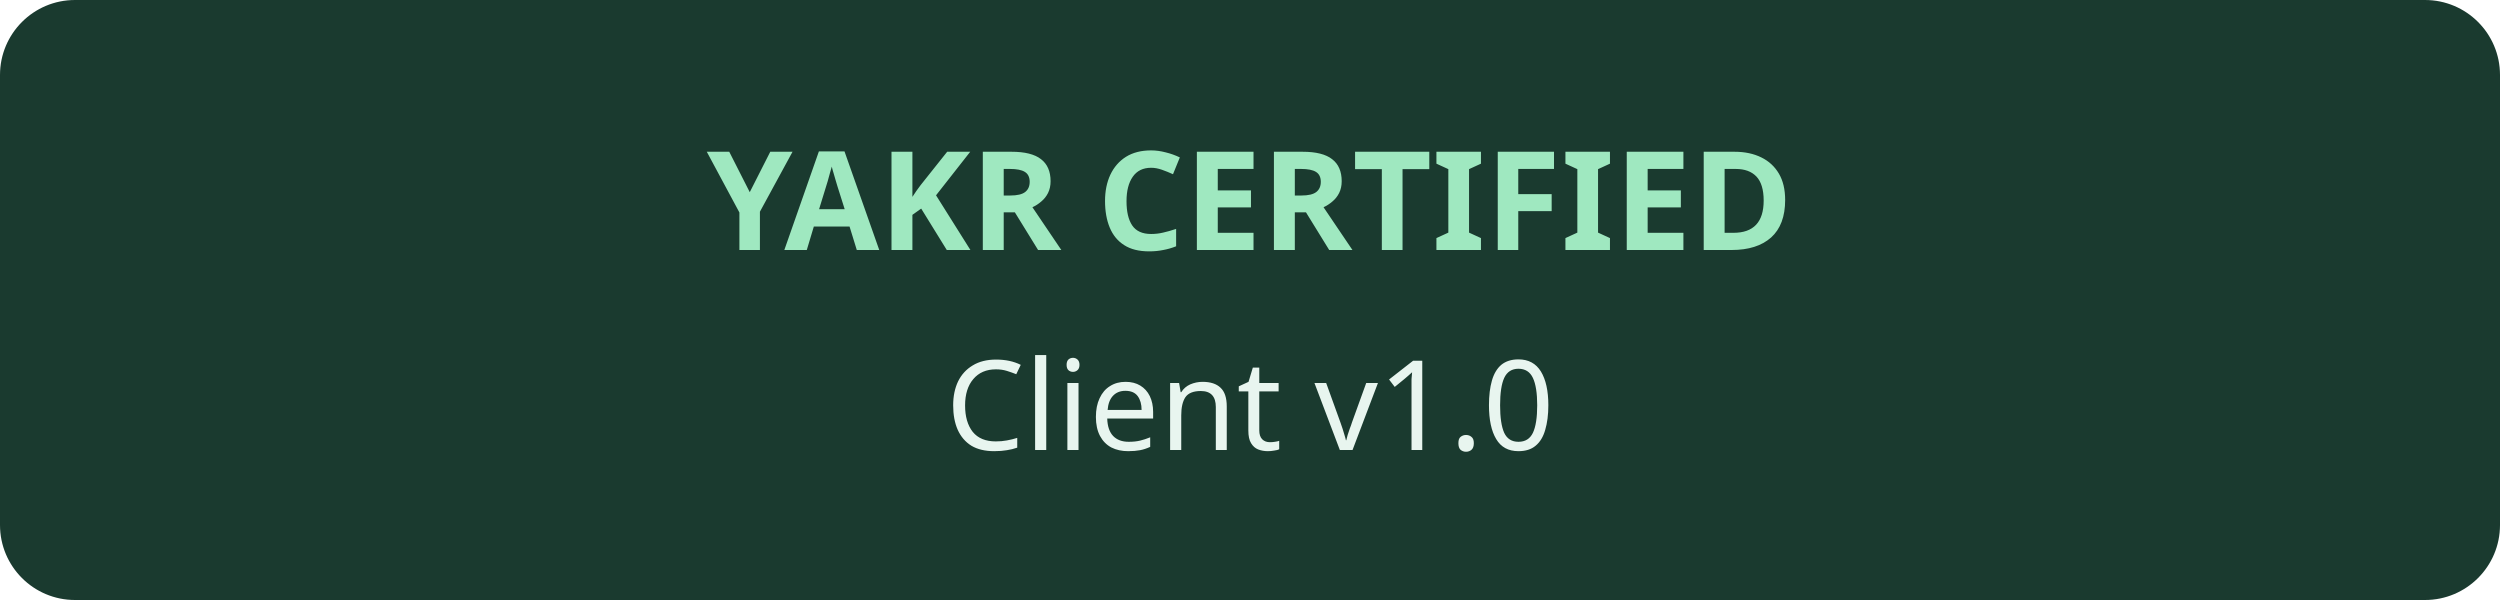
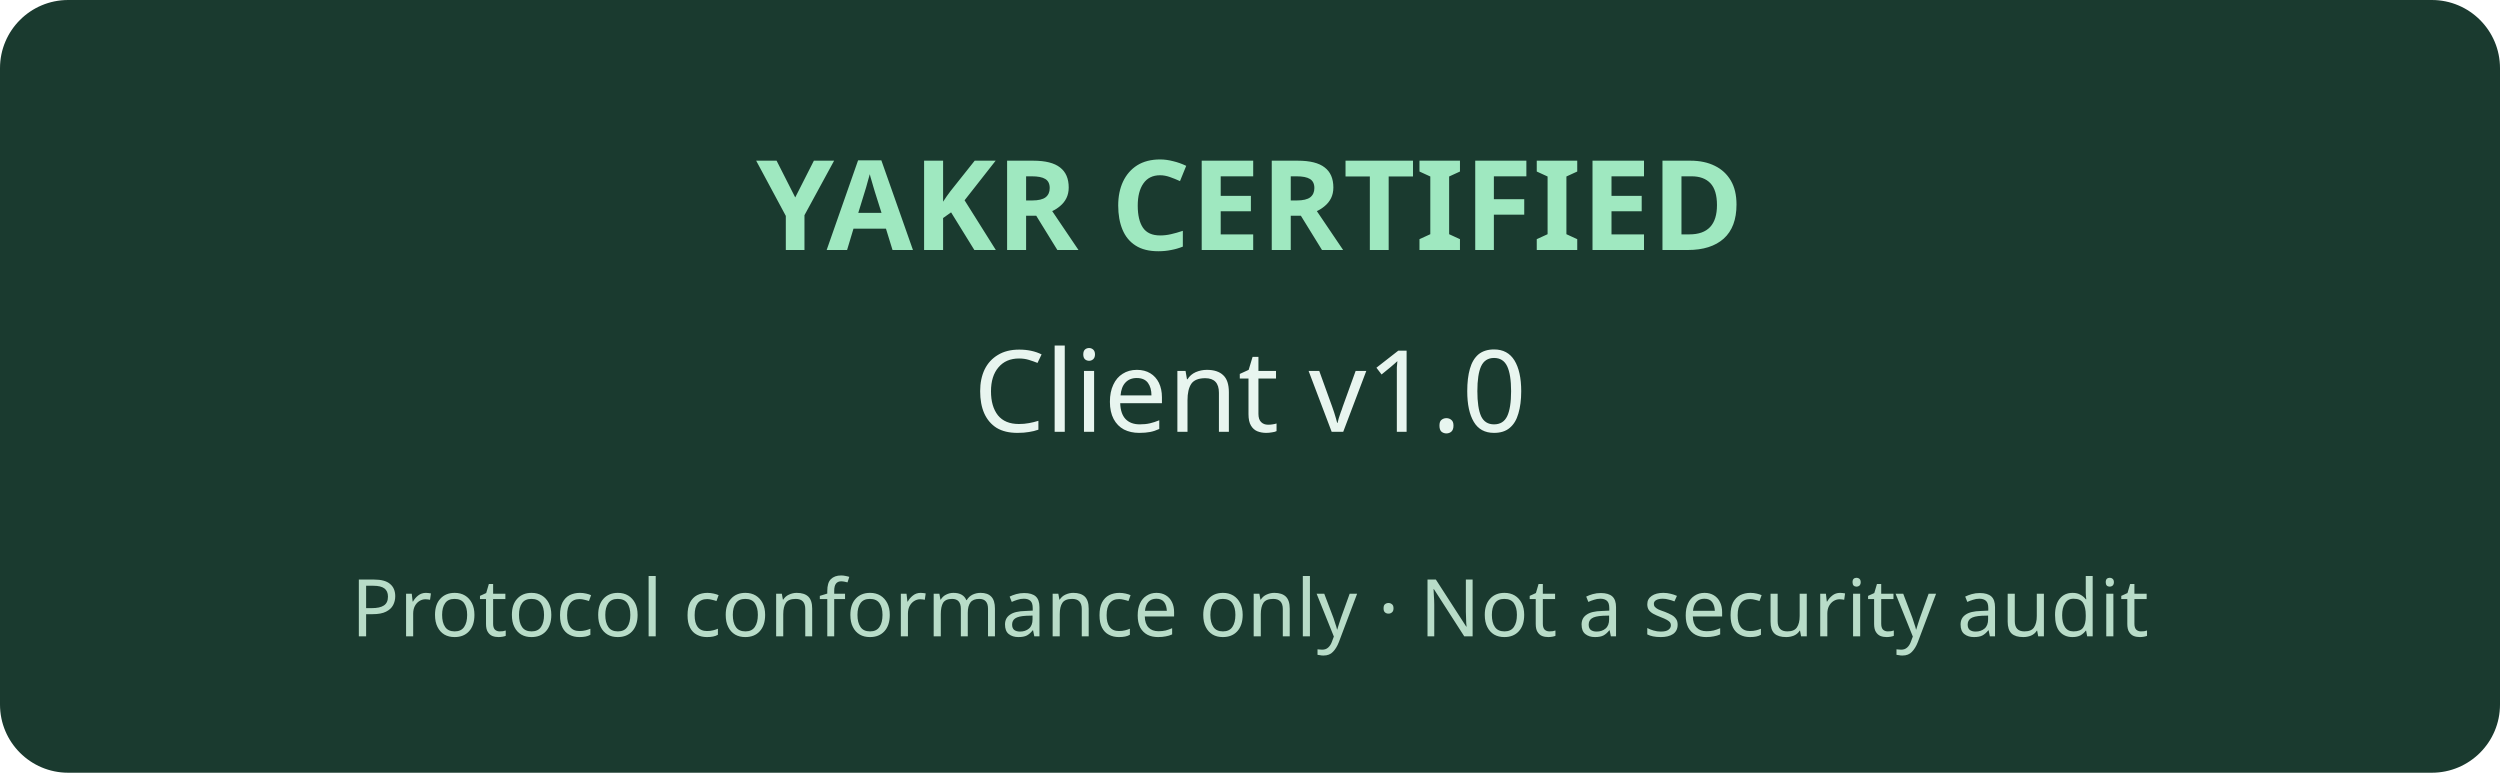
- <svg xmlns="http://www.w3.org/2000/svg" width="200" height="48" viewBox="0 0 200 48" role="img" aria-label="Yakr Certified Client v1.0">
-   <rect width="200" height="48" rx="6" fill="#1a3a2f" />
-   <text x="100" y="20" fill="#9fe8c0" font-family="system-ui,sans-serif" font-size="11" font-weight="700" text-anchor="middle">YAKR CERTIFIED</text>
-   <text x="100" y="36" fill="#e8f5ef" font-family="system-ui,sans-serif" font-size="10" text-anchor="middle">Client v1.0</text>
+ <svg xmlns="http://www.w3.org/2000/svg" width="220" height="68" viewBox="0 0 220 68" role="img" aria-label="Yakr Certified Client v1.0. Protocol conformance only. Not a security audit.">
+   <rect width="220" height="68" rx="6" fill="#1a3a2f" />
+   <text x="110" y="22" fill="#9fe8c0" font-family="system-ui,sans-serif" font-size="11" font-weight="700" text-anchor="middle">YAKR CERTIFIED</text>
+   <text x="110" y="38" fill="#e8f5ef" font-family="system-ui,sans-serif" font-size="10" text-anchor="middle">Client v1.0</text>
+   <text x="110" y="56" fill="#b8dcc8" font-family="system-ui,sans-serif" font-size="7" text-anchor="middle">Protocol conformance only · Not a security audit</text>
</svg>
